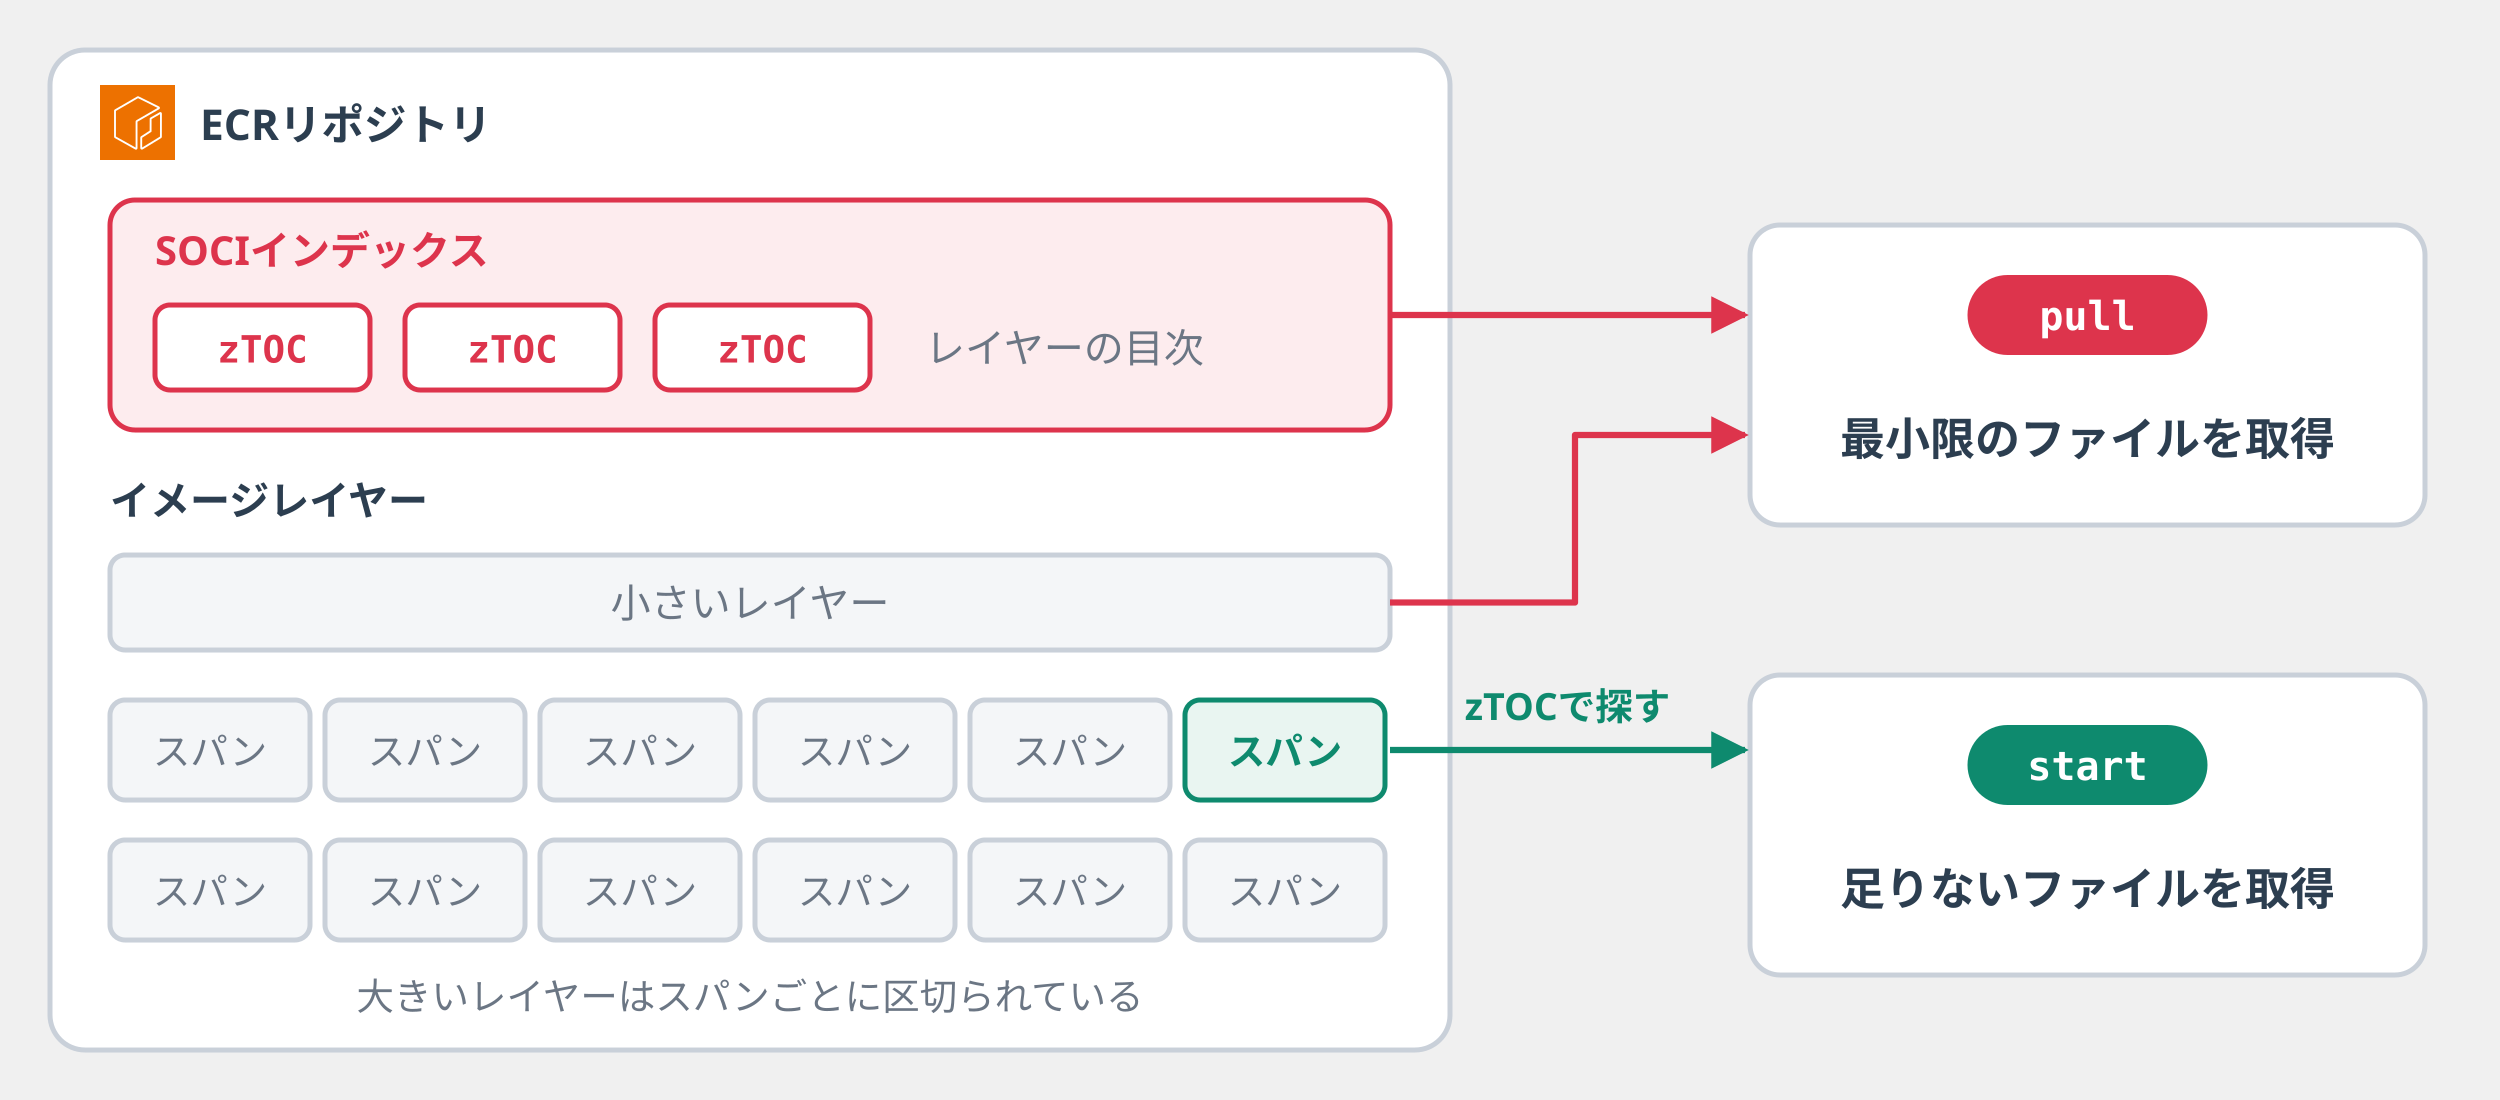
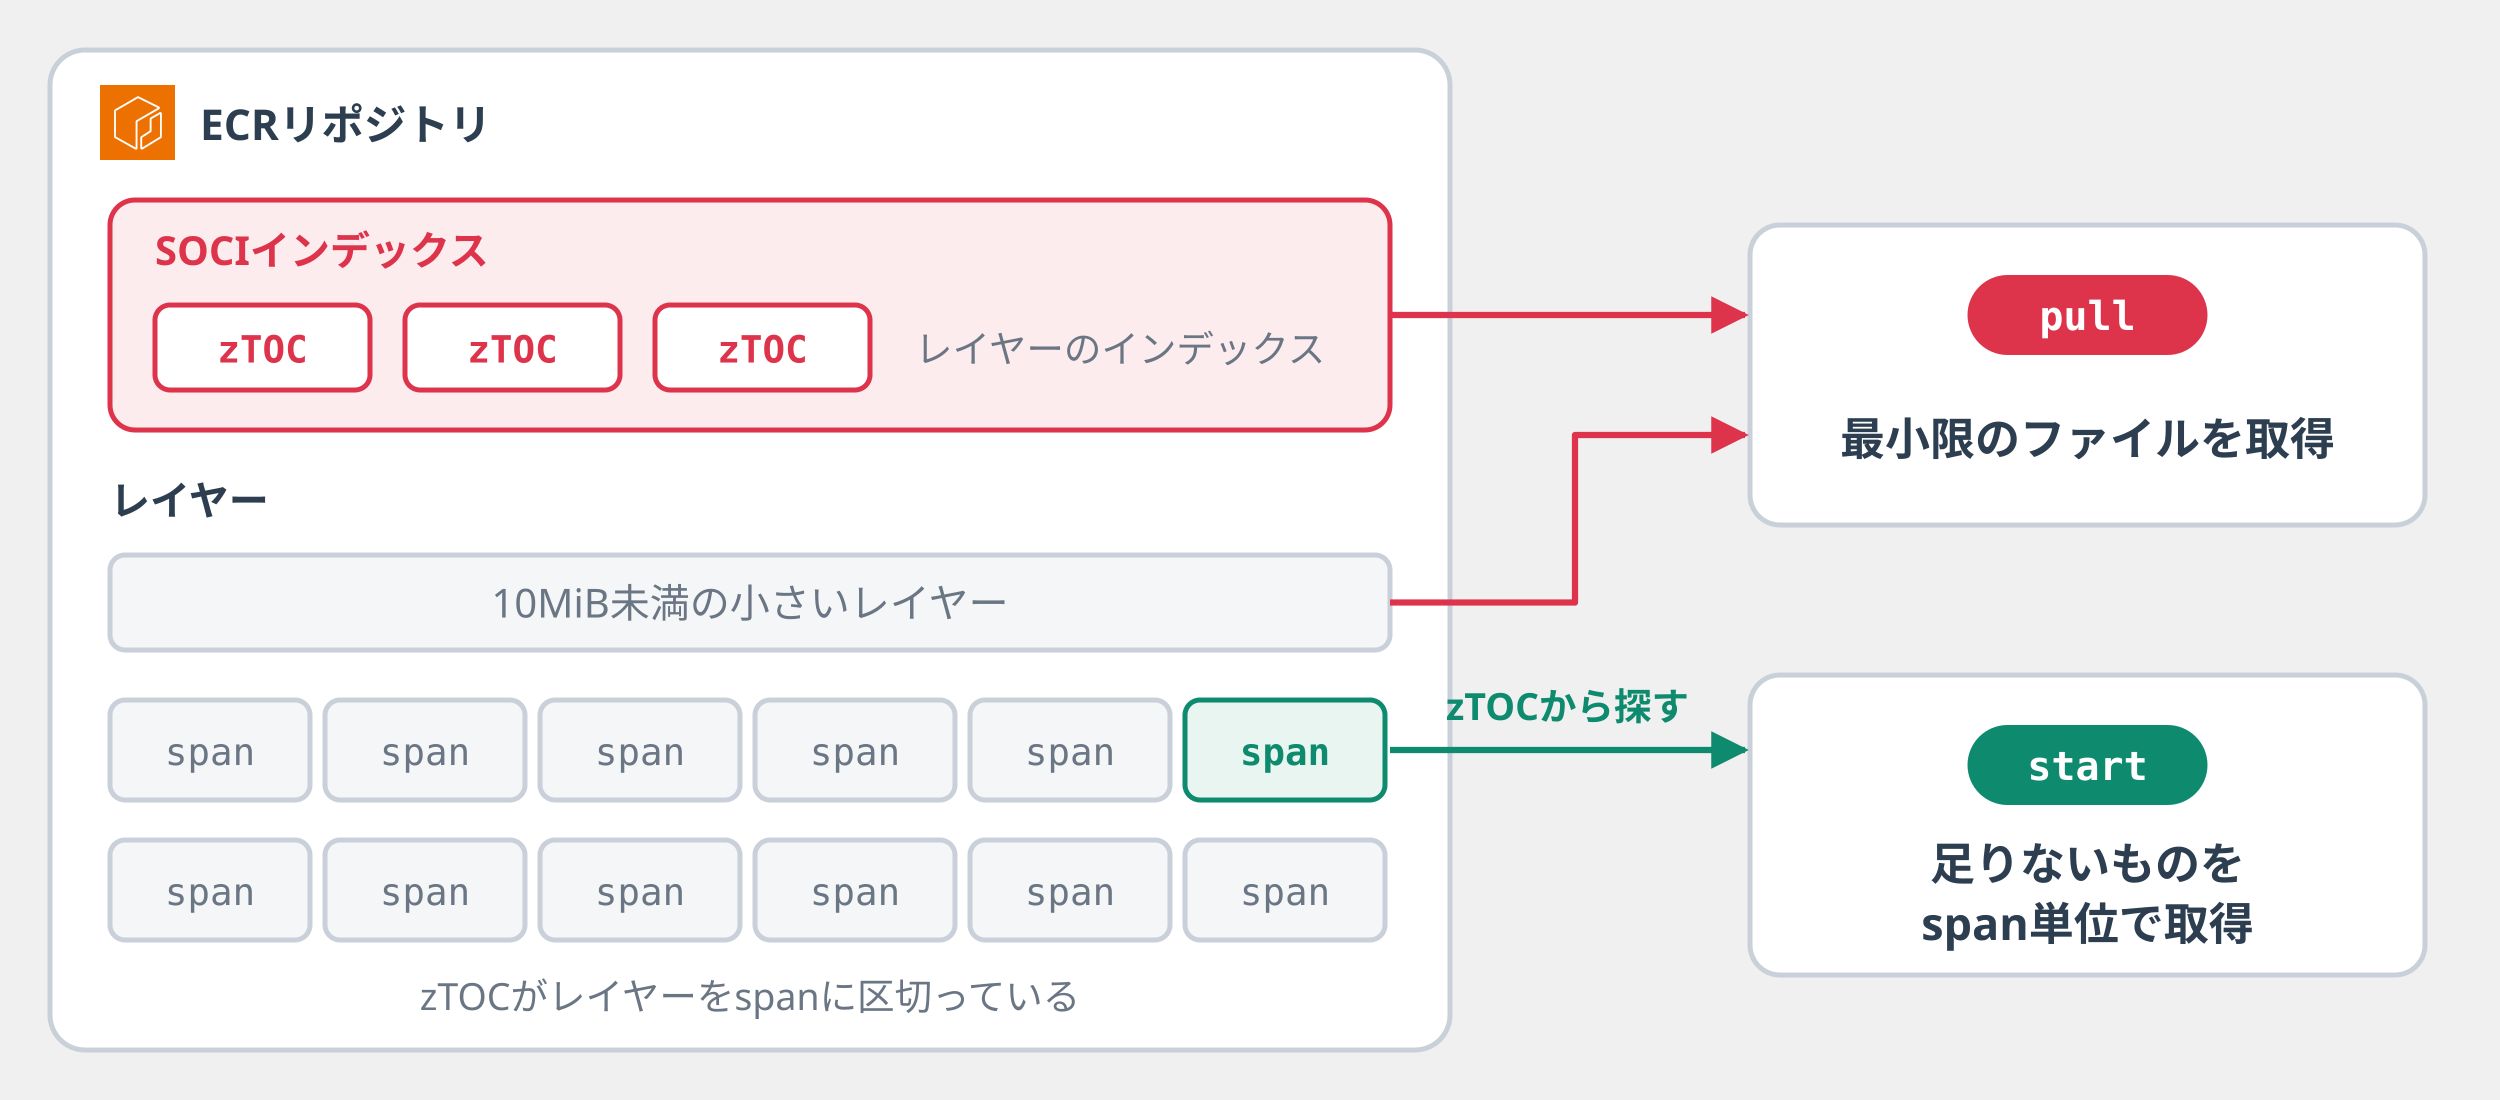
<svg xmlns="http://www.w3.org/2000/svg" viewBox="0 0 1000 440" width="100%" font-family="'Noto Sans JP', 'Hiragino Sans', sans-serif">
  <defs>
    <marker id="mInk" viewBox="0 0 10 10" refX="9" refY="5" markerWidth="6" markerHeight="6" orient="auto">
      <path d="M0,0 L10,5 L0,10 z" fill="#2c3e50" />
    </marker>
    <marker id="mSub" viewBox="0 0 10 10" refX="9" refY="5" markerWidth="6" markerHeight="6" orient="auto">
      <path d="M0,0 L10,5 L0,10 z" fill="#6b7684" />
    </marker>
    <marker id="mRed" viewBox="0 0 10 10" refX="9" refY="5" markerWidth="6" markerHeight="6" orient="auto">
      <path d="M0,0 L10,5 L0,10 z" fill="#DD344C" />
    </marker>
    <marker id="mGreen" viewBox="0 0 10 10" refX="9" refY="5" markerWidth="6" markerHeight="6" orient="auto">
      <path d="M0,0 L10,5 L0,10 z" fill="#0E8A6E" />
    </marker>
  </defs>
  <rect x="20.0" y="20.0" width="560.0" height="400.0" rx="14" fill="#ffffff" stroke="#c9d0d9" stroke-width="2" />
  <svg x="40" y="34" width="30" height="30" viewBox="0 0 80 80">
    <g id="i6-Icon-Architecture/64/Arch_Amazon-Elastic-Container-Registry_64" stroke="none" stroke-width="1" fill="none" fill-rule="evenodd">
      <g id="i6-Icon-Architecture-BG/64/Compute" fill="#ED7100">
        <rect id="i6-Rectangle" x="0" y="0" width="80" height="80" />
      </g>
      <path d="M38.788,37.578 C38.293,37.866 37.986,38.4 37.986,38.974 L37.986,66.72 L16.999,54.984 L16.999,27.708 L40.557,14.059 L61.485,24.428 L38.788,37.578 Z M63.92,24.402 C63.92,23.828 63.613,23.292 63.06,22.975 L41.346,12.215 C40.851,11.929 40.235,11.928 39.74,12.216 L15.802,26.084 C15.308,26.372 15,26.906 15,27.48 L15,55.216 C15,55.789 15.308,56.324 15.817,56.62 L37.574,68.785 C37.822,68.929 38.101,69 38.378,69 C38.655,69 38.934,68.929 39.181,68.785 C39.677,68.499 39.984,67.964 39.984,67.389 L39.984,39.201 L63.118,25.798 C63.613,25.511 63.92,24.977 63.92,24.402 L63.92,24.402 Z M63.969,55.047 L44.981,66.661 L44.981,56.262 L54.882,49.873 L54.95,49.424 C54.968,49.307 54.975,49.307 54.975,48.766 L55.006,36.36 L64,31.148 L63.969,55.047 Z M65.197,29.072 C64.7,28.782 64.084,28.783 63.589,29.072 L54.014,34.618 C53.714,34.782 53.008,35.166 53.008,35.958 L52.976,48.717 L43.851,54.606 C43.306,54.931 42.982,55.445 42.982,55.989 L42.982,67.308 C42.982,67.875 43.287,68.391 43.798,68.687 C44.065,68.841 44.362,68.919 44.657,68.919 C44.948,68.919 45.239,68.845 45.502,68.692 L65.168,56.664 C65.662,56.376 65.968,55.842 65.968,55.271 L66,30.466 C66,29.893 65.692,29.358 65.197,29.072 L65.197,29.072 Z" id="i6-Amazon-Elastic-Container-Registry_Icon_64_Squid" fill="#FFFFFF" />
    </g>
  </svg>
  <text x="80.0" y="56.0" font-size="17" fill="#2c3e50" text-anchor="start" font-weight="700">ECRリポジトリ</text>
  <rect x="44.0" y="80.0" width="512.0" height="92.0" rx="10" fill="#fdecee" stroke="#DD344C" stroke-width="2" />
  <text x="62.0" y="106.0" font-size="16" fill="#DD344C" text-anchor="start" font-weight="700">SOCIインデックス</text>
  <rect x="62" y="122" width="86" height="34" rx="6" fill="#fff" stroke="#DD344C" stroke-width="2" />
  <text x="105.0" y="145.0" font-size="15" fill="#DD344C" text-anchor="middle" font-weight="700" font-family="'Fira Code', monospace">zTOC</text>
  <rect x="162" y="122" width="86" height="34" rx="6" fill="#fff" stroke="#DD344C" stroke-width="2" />
  <text x="205.0" y="145.0" font-size="15" fill="#DD344C" text-anchor="middle" font-weight="700" font-family="'Fira Code', monospace">zTOC</text>
  <rect x="262" y="122" width="86" height="34" rx="6" fill="#fff" stroke="#DD344C" stroke-width="2" />
  <text x="305.0" y="145.0" font-size="15" fill="#DD344C" text-anchor="middle" font-weight="700" font-family="'Fira Code', monospace">zTOC</text>
-   <text x="370.0" y="145.0" font-size="16" fill="#6b7684" text-anchor="start">レイヤーの目次</text>
-   <text x="44.0" y="206.0" font-size="16" fill="#2c3e50" text-anchor="start" font-weight="700">イメージレイヤー</text>
+   <text x="366.0" y="145.0" font-size="15" fill="#6b7684" text-anchor="start">レイヤーのインデックス</text>
+   <text x="44.0" y="206.0" font-size="16" fill="#2c3e50" text-anchor="start" font-weight="700">レイヤー</text>
  <rect x="44" y="222" width="512" height="38" rx="6" fill="#f4f6f8" stroke="#c9d0d9" stroke-width="2" />
-   <text x="300.0" y="247.0" font-size="16" fill="#6b7684" text-anchor="middle">小さいレイヤー</text>
+   <text x="300.0" y="247.0" font-size="16" fill="#6b7684" text-anchor="middle">10MiB未満の小さいレイヤー</text>
  <rect x="44" y="280" width="80" height="40" rx="6" fill="#f4f6f8" stroke="#c9d0d9" stroke-width="2" />
-   <text x="84.0" y="306.0" font-size="15" fill="#6b7684" text-anchor="middle">スパン</text>
+   <text x="84.0" y="306.0" font-size="15" fill="#6b7684" text-anchor="middle" font-family="'Fira Code', monospace">span</text>
  <rect x="130" y="280" width="80" height="40" rx="6" fill="#f4f6f8" stroke="#c9d0d9" stroke-width="2" />
-   <text x="170.0" y="306.0" font-size="15" fill="#6b7684" text-anchor="middle">スパン</text>
+   <text x="170.0" y="306.0" font-size="15" fill="#6b7684" text-anchor="middle" font-family="'Fira Code', monospace">span</text>
  <rect x="216" y="280" width="80" height="40" rx="6" fill="#f4f6f8" stroke="#c9d0d9" stroke-width="2" />
-   <text x="256.0" y="306.0" font-size="15" fill="#6b7684" text-anchor="middle">スパン</text>
+   <text x="256.0" y="306.0" font-size="15" fill="#6b7684" text-anchor="middle" font-family="'Fira Code', monospace">span</text>
  <rect x="302" y="280" width="80" height="40" rx="6" fill="#f4f6f8" stroke="#c9d0d9" stroke-width="2" />
-   <text x="342.0" y="306.0" font-size="15" fill="#6b7684" text-anchor="middle">スパン</text>
+   <text x="342.0" y="306.0" font-size="15" fill="#6b7684" text-anchor="middle" font-family="'Fira Code', monospace">span</text>
  <rect x="388" y="280" width="80" height="40" rx="6" fill="#f4f6f8" stroke="#c9d0d9" stroke-width="2" />
-   <text x="428.0" y="306.0" font-size="15" fill="#6b7684" text-anchor="middle">スパン</text>
+   <text x="428.0" y="306.0" font-size="15" fill="#6b7684" text-anchor="middle" font-family="'Fira Code', monospace">span</text>
  <rect x="474" y="280" width="80" height="40" rx="6" fill="#e9f5f1" stroke="#0E8A6E" stroke-width="2" />
-   <text x="514.0" y="306.0" font-size="15" fill="#0E8A6E" text-anchor="middle" font-weight="700">スパン</text>
+   <text x="514.0" y="306.0" font-size="15" fill="#0E8A6E" text-anchor="middle" font-weight="700" font-family="'Fira Code', monospace">span</text>
  <rect x="44" y="336" width="80" height="40" rx="6" fill="#f4f6f8" stroke="#c9d0d9" stroke-width="2" />
-   <text x="84.0" y="362.0" font-size="15" fill="#6b7684" text-anchor="middle">スパン</text>
+   <text x="84.0" y="362.0" font-size="15" fill="#6b7684" text-anchor="middle" font-family="'Fira Code', monospace">span</text>
  <rect x="130" y="336" width="80" height="40" rx="6" fill="#f4f6f8" stroke="#c9d0d9" stroke-width="2" />
-   <text x="170.0" y="362.0" font-size="15" fill="#6b7684" text-anchor="middle">スパン</text>
+   <text x="170.0" y="362.0" font-size="15" fill="#6b7684" text-anchor="middle" font-family="'Fira Code', monospace">span</text>
  <rect x="216" y="336" width="80" height="40" rx="6" fill="#f4f6f8" stroke="#c9d0d9" stroke-width="2" />
-   <text x="256.0" y="362.0" font-size="15" fill="#6b7684" text-anchor="middle">スパン</text>
+   <text x="256.0" y="362.0" font-size="15" fill="#6b7684" text-anchor="middle" font-family="'Fira Code', monospace">span</text>
  <rect x="302" y="336" width="80" height="40" rx="6" fill="#f4f6f8" stroke="#c9d0d9" stroke-width="2" />
-   <text x="342.0" y="362.0" font-size="15" fill="#6b7684" text-anchor="middle">スパン</text>
+   <text x="342.0" y="362.0" font-size="15" fill="#6b7684" text-anchor="middle" font-family="'Fira Code', monospace">span</text>
  <rect x="388" y="336" width="80" height="40" rx="6" fill="#f4f6f8" stroke="#c9d0d9" stroke-width="2" />
-   <text x="428.0" y="362.0" font-size="15" fill="#6b7684" text-anchor="middle">スパン</text>
+   <text x="428.0" y="362.0" font-size="15" fill="#6b7684" text-anchor="middle" font-family="'Fira Code', monospace">span</text>
  <rect x="474" y="336" width="80" height="40" rx="6" fill="#f4f6f8" stroke="#c9d0d9" stroke-width="2" />
-   <text x="514.0" y="362.0" font-size="15" fill="#6b7684" text-anchor="middle">スパン</text>
-   <text x="300.0" y="404.0" font-size="15" fill="#6b7684" text-anchor="middle">大きいレイヤーはスパンごとに区切られている</text>
+   <text x="514.0" y="362.0" font-size="15" fill="#6b7684" text-anchor="middle" font-family="'Fira Code', monospace">span</text>
+   <text x="300.0" y="404.0" font-size="15" fill="#6b7684" text-anchor="middle">zTOCがレイヤーをspanに区切っている</text>
  <rect x="700.0" y="90.0" width="270.0" height="120.0" rx="12" fill="#ffffff" stroke="#c9d0d9" stroke-width="2" />
  <rect x="787.0" y="110.0" width="96" height="32" rx="16" fill="#DD344C" />
  <text x="835.0" y="132.0" font-size="16" fill="#fff" text-anchor="middle" font-weight="700" font-family="'Fira Code', monospace">pull</text>
  <text x="835.0" y="182.0" font-size="18" fill="#2c3e50" text-anchor="middle" font-weight="700">最小限のファイルを取得</text>
  <rect x="700.0" y="270.0" width="270.0" height="120.0" rx="12" fill="#ffffff" stroke="#c9d0d9" stroke-width="2" />
  <rect x="787.0" y="290.0" width="96" height="32" rx="16" fill="#0E8A6E" />
  <text x="835.0" y="312.0" font-size="16" fill="#fff" text-anchor="middle" font-weight="700" font-family="'Fira Code', monospace">start</text>
-   <text x="835.0" y="362.0" font-size="18" fill="#2c3e50" text-anchor="middle" font-weight="700">足りないファイルを取得</text>
+   <text x="835.0" y="352.0" font-size="18" fill="#2c3e50" text-anchor="middle" font-weight="700">足りないものを</text>
+   <text x="835.0" y="376.0" font-size="18" fill="#2c3e50" text-anchor="middle" font-weight="700">span単位で取得</text>
  <path d="M556,126 L698,126" stroke="#DD344C" stroke-width="2.5" fill="none" stroke-linejoin="round" marker-end="url(#mRed)" />
  <path d="M556,241 L630,241 L630,174 L698,174" stroke="#DD344C" stroke-width="2.5" fill="none" stroke-linejoin="round" marker-end="url(#mRed)" />
  <path d="M556,300 L698,300" stroke="#0E8A6E" stroke-width="2.5" fill="none" stroke-linejoin="round" marker-end="url(#mGreen)" />
-   <text x="627.0" y="288.0" font-size="15" fill="#0E8A6E" text-anchor="middle" font-weight="700">zTOCで探す</text>
+   <text x="627.0" y="288.0" font-size="15" fill="#0E8A6E" text-anchor="middle" font-weight="700">zTOCから探す</text>
</svg>
